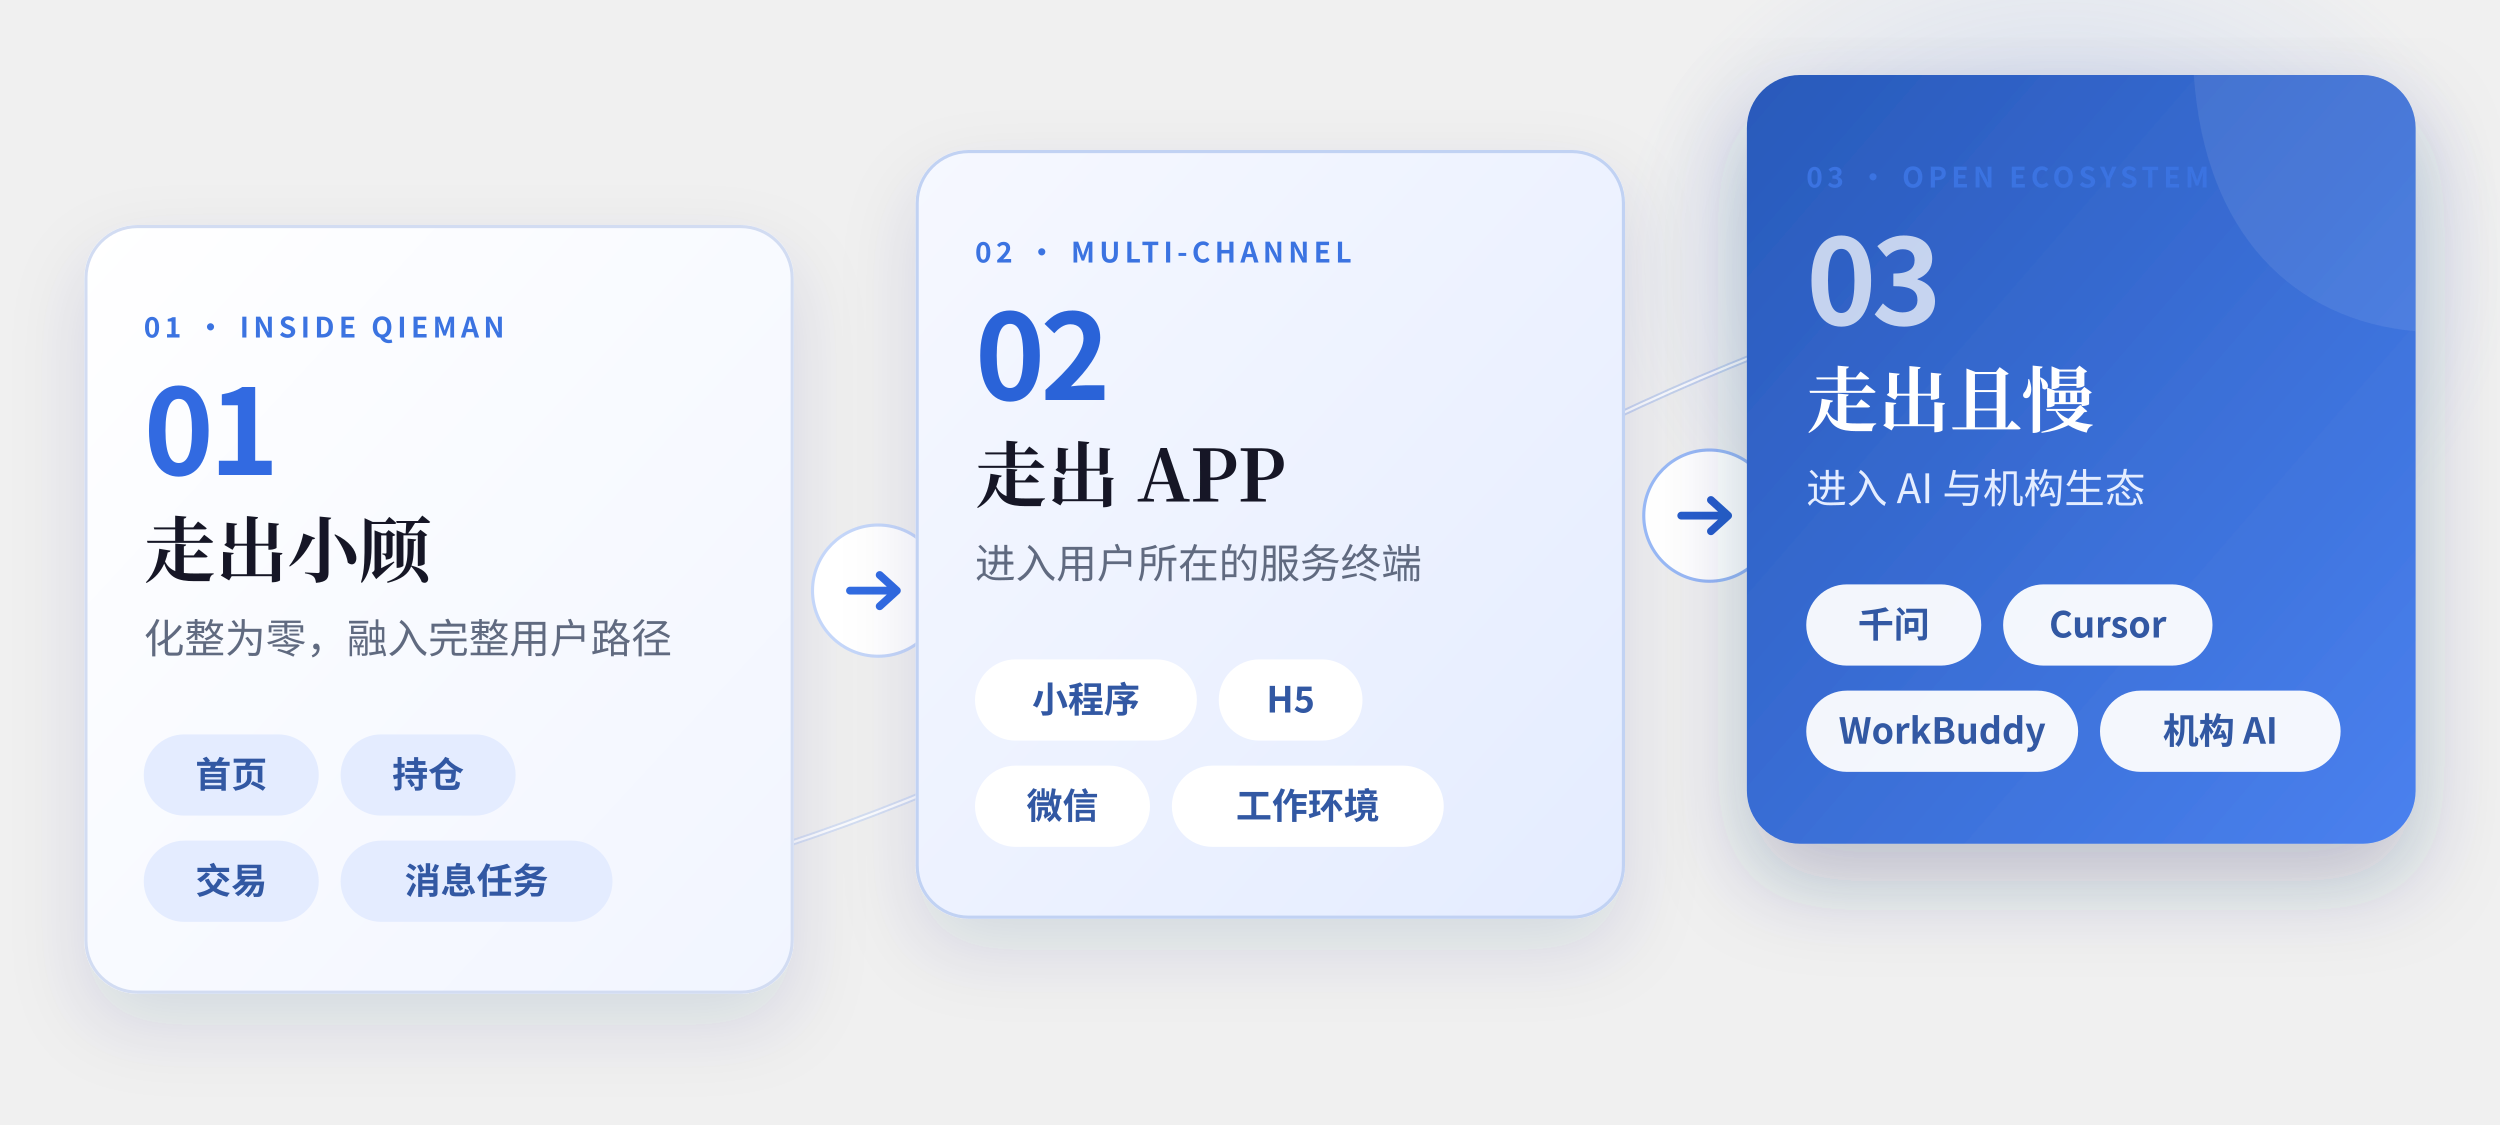
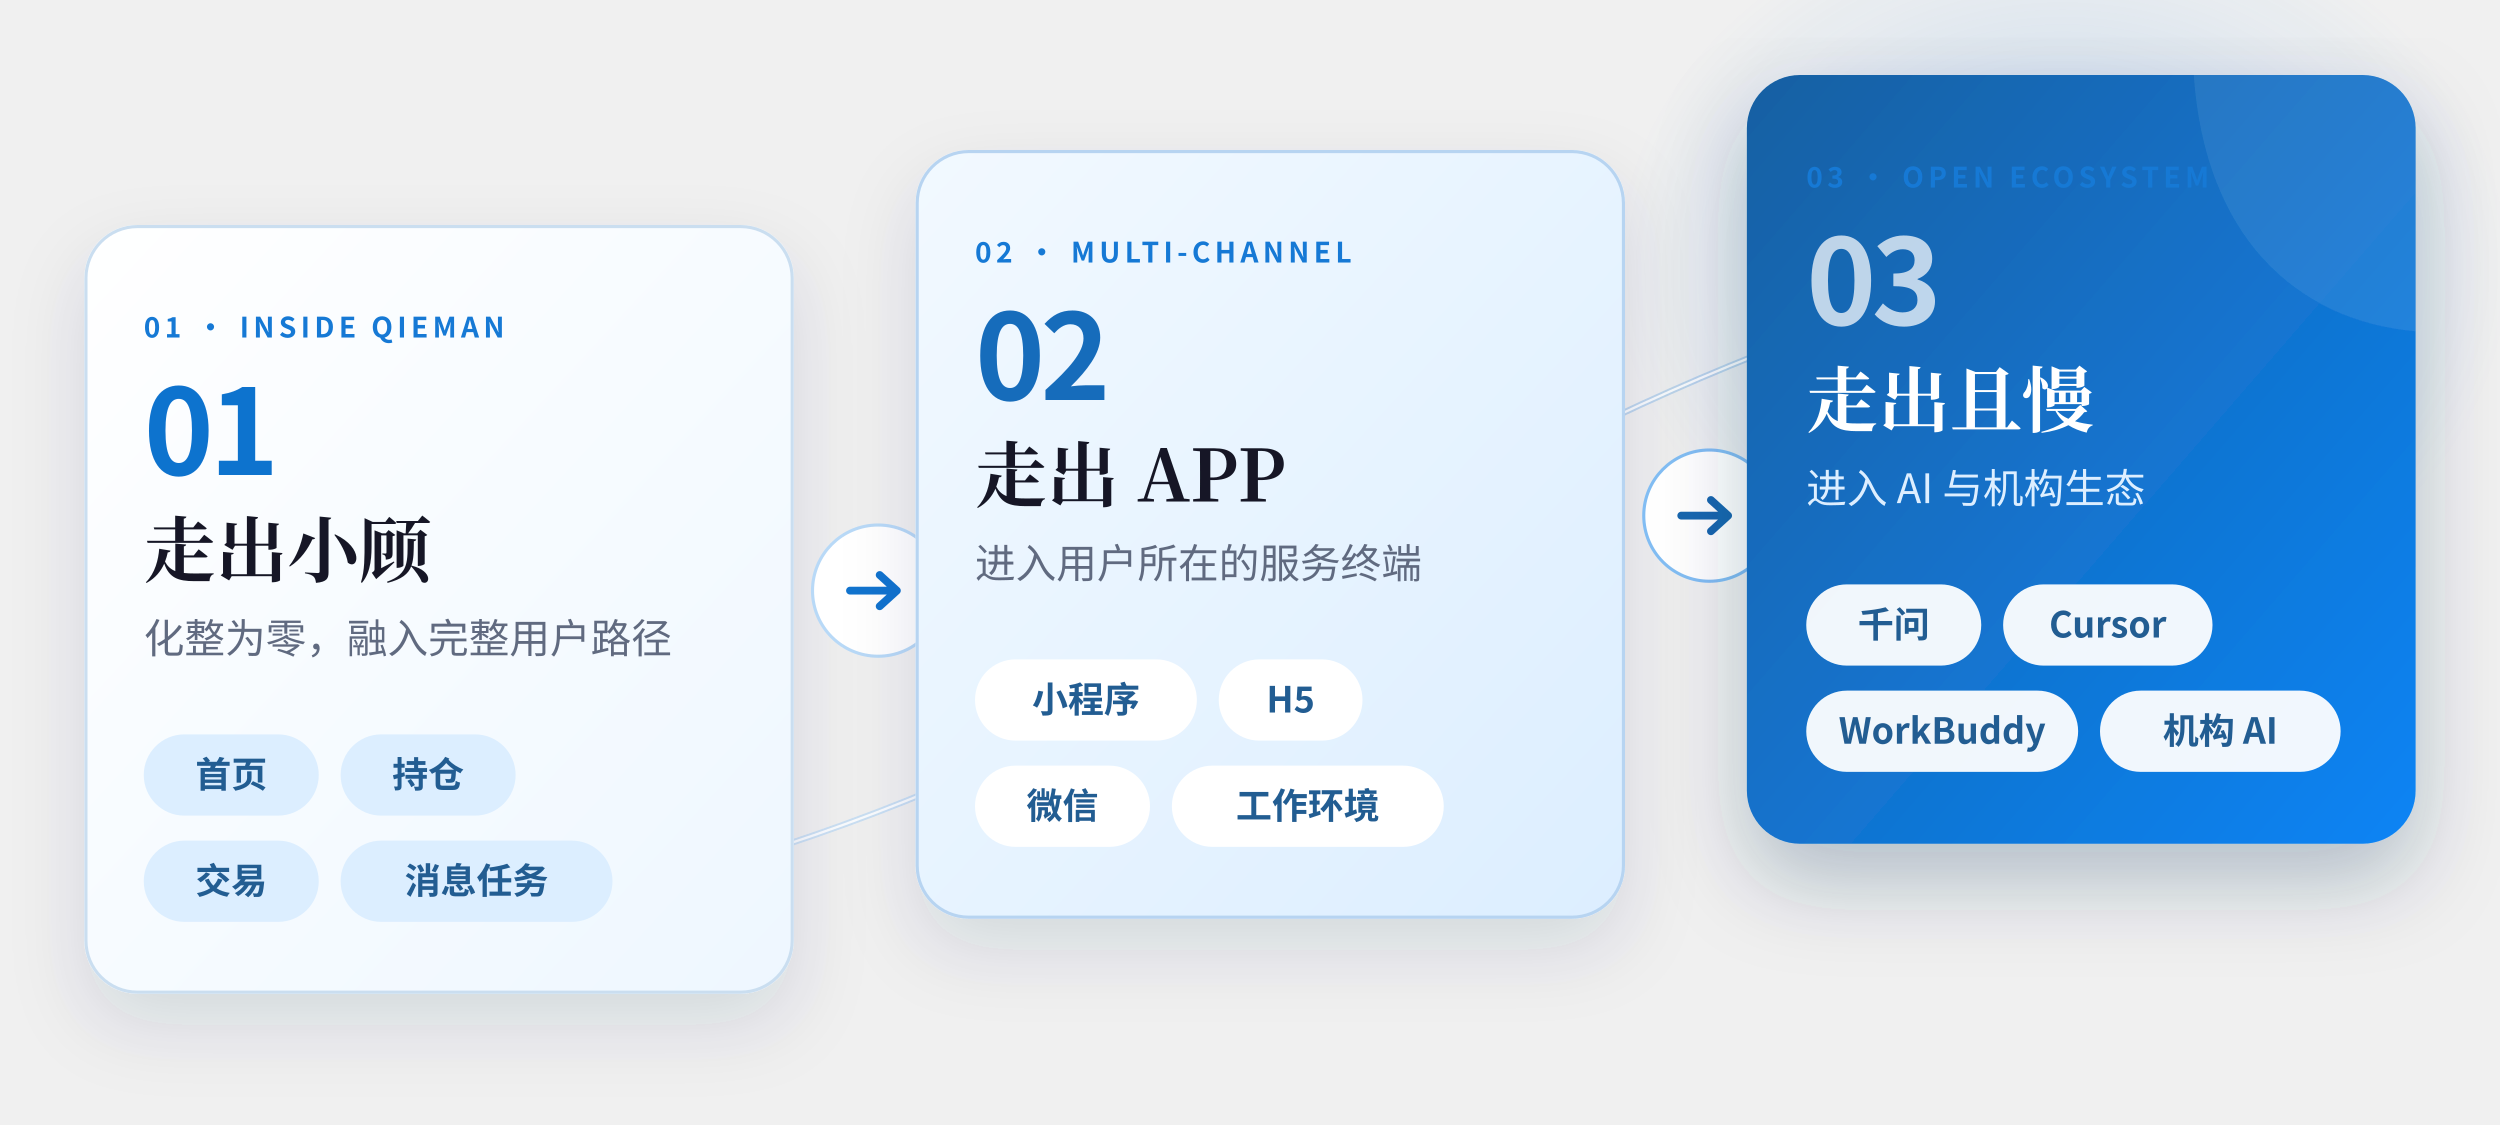
<svg xmlns="http://www.w3.org/2000/svg" width="1600" height="720" viewBox="0 0 1600 720" role="img" aria-labelledby="title desc">
  <defs>
    <linearGradient id="stageOne" x1="0" y1="0" x2="1" y2="1">
      <stop offset="0" stop-color="#ffffff" />
-       <stop offset="1" stop-color="#f1f5ff" />
+       <stop offset="1" stop-color="#eef7ff" />
    </linearGradient>
    <linearGradient id="stageTwo" x1="0" y1="0" x2="1" y2="1">
-       <stop offset="0" stop-color="#f6f8ff" />
-       <stop offset="1" stop-color="#e4ecff" />
+       <stop offset="0" stop-color="#f2f9ff" />
+       <stop offset="1" stop-color="#dceeff" />
    </linearGradient>
    <linearGradient id="stageThree" x1="0" y1="0" x2="1" y2="1">
-       <stop offset="0" stop-color="#2859ba" />
-       <stop offset="1" stop-color="#4a81ef" />
+       <stop offset="0" stop-color="#1960a2" />
+       <stop offset="1" stop-color="#0c84f5" />
    </linearGradient>
    <linearGradient id="flow" x1="0" y1="0" x2="1" y2="0">
-       <stop offset="0" stop-color="#aac7ff" />
-       <stop offset="0.52" stop-color="#4f85f1" />
-       <stop offset="1" stop-color="#275dca" />
+       <stop offset="0" stop-color="#93cdff" />
+       <stop offset="0.52" stop-color="#188af5" />
+       <stop offset="1" stop-color="#1766ae" />
    </linearGradient>
    <radialGradient id="halo" cx="50%" cy="50%" r="50%">
-       <stop offset="0" stop-color="#3d76e9" stop-opacity="0.2" />
-       <stop offset="1" stop-color="#3d76e9" stop-opacity="0" />
+       <stop offset="0" stop-color="#0d7be4" stop-opacity="0.2" />
+       <stop offset="1" stop-color="#0d7be4" stop-opacity="0" />
    </radialGradient>
    <filter id="softShadow" x="-30%" y="-30%" width="160%" height="170%">
-       <feDropShadow dx="0" dy="20" stdDeviation="24" flood-color="#1f3668" flood-opacity="0.12" />
+       <feDropShadow dx="0" dy="20" stdDeviation="24" flood-color="#173a5d" flood-opacity="0.12" />
    </filter>
    <filter id="deepShadow" x="-30%" y="-30%" width="160%" height="170%">
-       <feDropShadow dx="0" dy="24" stdDeviation="28" flood-color="#193061" flood-opacity="0.26" />
+       <feDropShadow dx="0" dy="24" stdDeviation="28" flood-color="#113455" flood-opacity="0.26" />
    </filter>
    <style>
      .serif{font-family:"Songti SC","STSong","Noto Serif CJK SC",serif}
      .sans{font-family:-apple-system,BlinkMacSystemFont,"PingFang SC","Noto Sans CJK SC",sans-serif}
      .number{font-size:76px;font-weight:800;letter-spacing:-3px}
      .stage{font-size:46px;font-weight:700;fill:#171927}
      .statement{font-size:26px;font-weight:500;fill:#616b80}
-       .chip{font-size:23px;font-weight:650;fill:#3258a3}
+       .chip{font-size:23px;font-weight:650;fill:#245d92}
      .stageLight{fill:#ffffff}
-       .statementLight{fill:#e4edff}
+       .statementLight{fill:#ddeeff}
      .chipLight{fill:#ffffff}
-       .micro{font-size:18px;font-weight:750;letter-spacing:2.8px;fill:#3a73e1}
+       .micro{font-size:18px;font-weight:750;letter-spacing:2.8px;fill:#1479d5}
    </style>
  </defs>
  <ellipse cx="1320" cy="172" rx="286" ry="238" fill="url(#halo)" />
  <path d="M170 608 C430 584 632 508 812 392 C1014 262 1182 188 1454 132" fill="none" stroke="url(#flow)" stroke-width="4" stroke-linecap="round" opacity="0.24" />
  <path d="M170 608 C430 584 632 508 812 392 C1014 262 1182 188 1454 132" fill="none" stroke="#ffffff" stroke-width="1.5" stroke-linecap="round" opacity="0.9" />
  <g transform="translate(54 144)" filter="url(#softShadow)">
    <rect width="454" height="492" rx="34" fill="url(#stageOne)" />
-     <rect x="1" y="1" width="452" height="490" rx="33" fill="none" stroke="#d2dcf2" stroke-width="2" />
+     <rect x="1" y="1" width="452" height="490" rx="33" fill="none" stroke="#cadef0" stroke-width="2" />
    <text x="38" y="72" class="sans micro">01 · INSIDE QIEMAN</text>
-     <text x="38" y="160" class="sans number" fill="#316be1">01</text>
+     <text x="38" y="160" class="sans number" fill="#1173ce">01</text>
    <text x="38" y="225" class="serif stage">走出小顾</text>
    <text x="38" y="274" class="sans statement">化整为零，融入完整用户路径</text>
    <g transform="translate(38 326)">
-       <rect width="112" height="52" rx="26" fill="#e4ecff" />
+       <rect width="112" height="52" rx="26" fill="#dceeff" />
      <text x="56" y="34" text-anchor="middle" class="sans chip">首页</text>
-       <rect x="126" width="112" height="52" rx="26" fill="#e4ecff" />
+       <rect x="126" width="112" height="52" rx="26" fill="#dceeff" />
      <text x="182" y="34" text-anchor="middle" class="sans chip">持仓</text>
-       <rect y="68" width="112" height="52" rx="26" fill="#e4ecff" />
+       <rect y="68" width="112" height="52" rx="26" fill="#dceeff" />
      <text x="56" y="102" text-anchor="middle" class="sans chip">交易</text>
-       <rect x="126" y="68" width="174" height="52" rx="26" fill="#e4ecff" />
+       <rect x="126" y="68" width="174" height="52" rx="26" fill="#dceeff" />
      <text x="213" y="102" text-anchor="middle" class="sans chip">消息任务</text>
    </g>
  </g>
  <g transform="translate(520 336)">
-     <circle cx="42" cy="42" r="42" fill="#ffffff" stroke="#c4d6f9" stroke-width="2" />
-     <path d="M24 42h29m-10-10 11 10-11 10" fill="none" stroke="#316be1" stroke-width="5" stroke-linecap="round" stroke-linejoin="round" />
+     <circle cx="42" cy="42" r="42" fill="#ffffff" stroke="#b8d9f7" stroke-width="2" />
+     <path d="M24 42h29m-10-10 11 10-11 10" fill="none" stroke="#1173ce" stroke-width="5" stroke-linecap="round" stroke-linejoin="round" />
  </g>
  <g transform="translate(586 96)" filter="url(#softShadow)">
    <rect width="454" height="492" rx="34" fill="url(#stageTwo)" />
-     <rect x="1" y="1" width="452" height="490" rx="33" fill="none" stroke="#c1d2f3" stroke-width="2" />
+     <rect x="1" y="1" width="452" height="490" rx="33" fill="none" stroke="#b7d4f1" stroke-width="2" />
    <text x="38" y="72" class="sans micro">02 · MULTI-CHANNEL</text>
-     <text x="38" y="160" class="sans number" fill="#2a64d8">02</text>
+     <text x="38" y="160" class="sans number" fill="#176cbb">02</text>
    <text x="38" y="225" class="serif stage">走出 APP</text>
    <text x="38" y="274" class="sans statement">进入用户所在的服务终端</text>
    <g transform="translate(38 326)">
      <rect width="142" height="52" rx="26" fill="#ffffff" />
      <text x="71" y="34" text-anchor="middle" class="sans chip">小程序</text>
      <rect x="156" width="92" height="52" rx="26" fill="#ffffff" />
      <text x="202" y="34" text-anchor="middle" class="sans chip">H5</text>
      <rect y="68" width="112" height="52" rx="26" fill="#ffffff" />
      <text x="56" y="102" text-anchor="middle" class="sans chip">微信</text>
      <rect x="126" y="68" width="174" height="52" rx="26" fill="#ffffff" />
      <text x="213" y="102" text-anchor="middle" class="sans chip">工作环境</text>
    </g>
  </g>
  <g transform="translate(1052 288)">
-     <circle cx="42" cy="42" r="42" fill="#ffffff" stroke="#98b8f5" stroke-width="2" />
-     <path d="M24 42h29m-10-10 11 10-11 10" fill="none" stroke="#275dca" stroke-width="5" stroke-linecap="round" stroke-linejoin="round" />
+     <circle cx="42" cy="42" r="42" fill="#ffffff" stroke="#82bdf3" stroke-width="2" />
+     <path d="M24 42h29m-10-10 11 10-11 10" fill="none" stroke="#1766ae" stroke-width="5" stroke-linecap="round" stroke-linejoin="round" />
  </g>
  <g transform="translate(1118 48)" filter="url(#deepShadow)">
    <rect width="428" height="492" rx="34" fill="url(#stageThree)" />
    <path d="M286 0h108a34 34 0 0 1 34 34v130c-78-7-135-62-142-164Z" fill="#ffffff" opacity="0.08" />
    <text x="38" y="72" class="sans micro stageLight">03 · OPEN ECOSYSTEM</text>
    <text x="38" y="160" class="sans number" fill="#ffffff" opacity="0.72">03</text>
    <text x="38" y="225" class="serif stage stageLight">走出且慢</text>
    <text x="38" y="274" class="sans statement statementLight">进入 AI 与机构生态</text>
    <g transform="translate(38 326)">
      <rect width="112" height="52" rx="26" fill="#ffffff" opacity="0.94" />
      <text x="56" y="34" text-anchor="middle" class="sans chip">千问</text>
      <rect x="126" width="134" height="52" rx="26" fill="#ffffff" opacity="0.94" />
      <text x="193" y="34" text-anchor="middle" class="sans chip">Cursor</text>
      <rect y="68" width="174" height="52" rx="26" fill="#ffffff" opacity="0.94" />
      <text x="87" y="102" text-anchor="middle" class="sans chip">WorkBuddy</text>
      <rect x="188" y="68" width="154" height="52" rx="26" fill="#ffffff" opacity="0.94" />
      <text x="265" y="102" text-anchor="middle" class="sans chip">机构 AI</text>
    </g>
  </g>
</svg>
